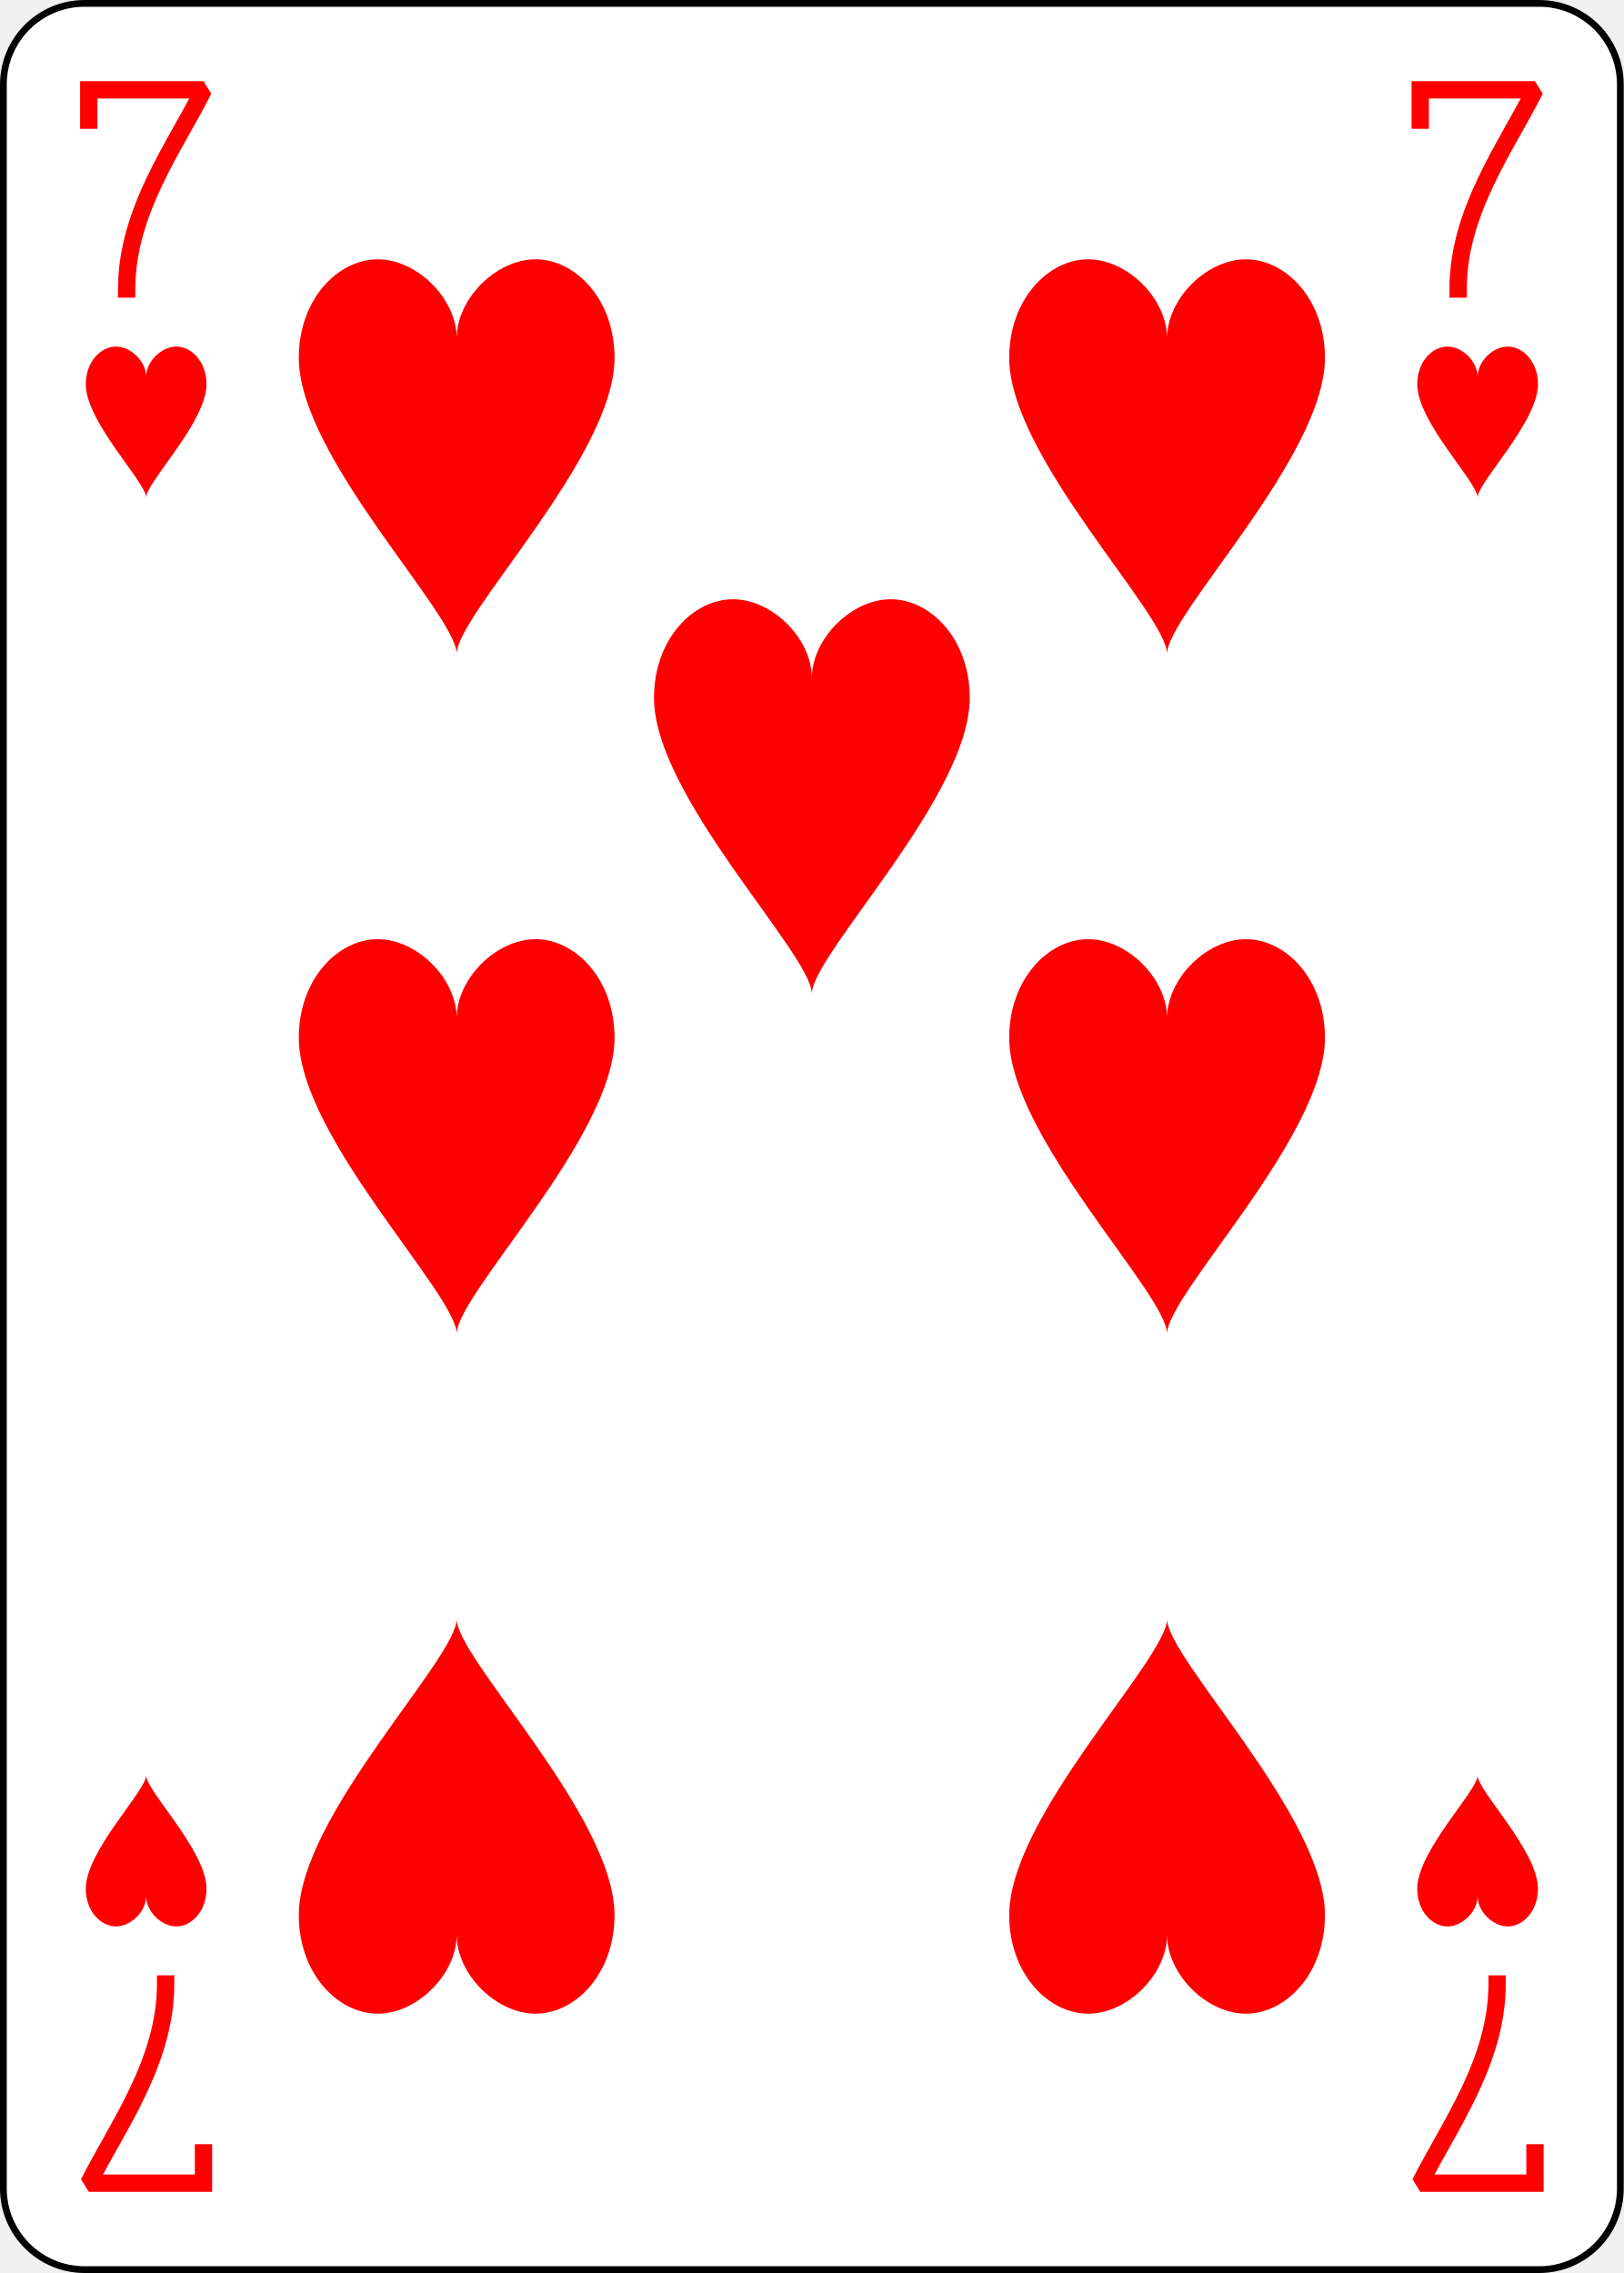
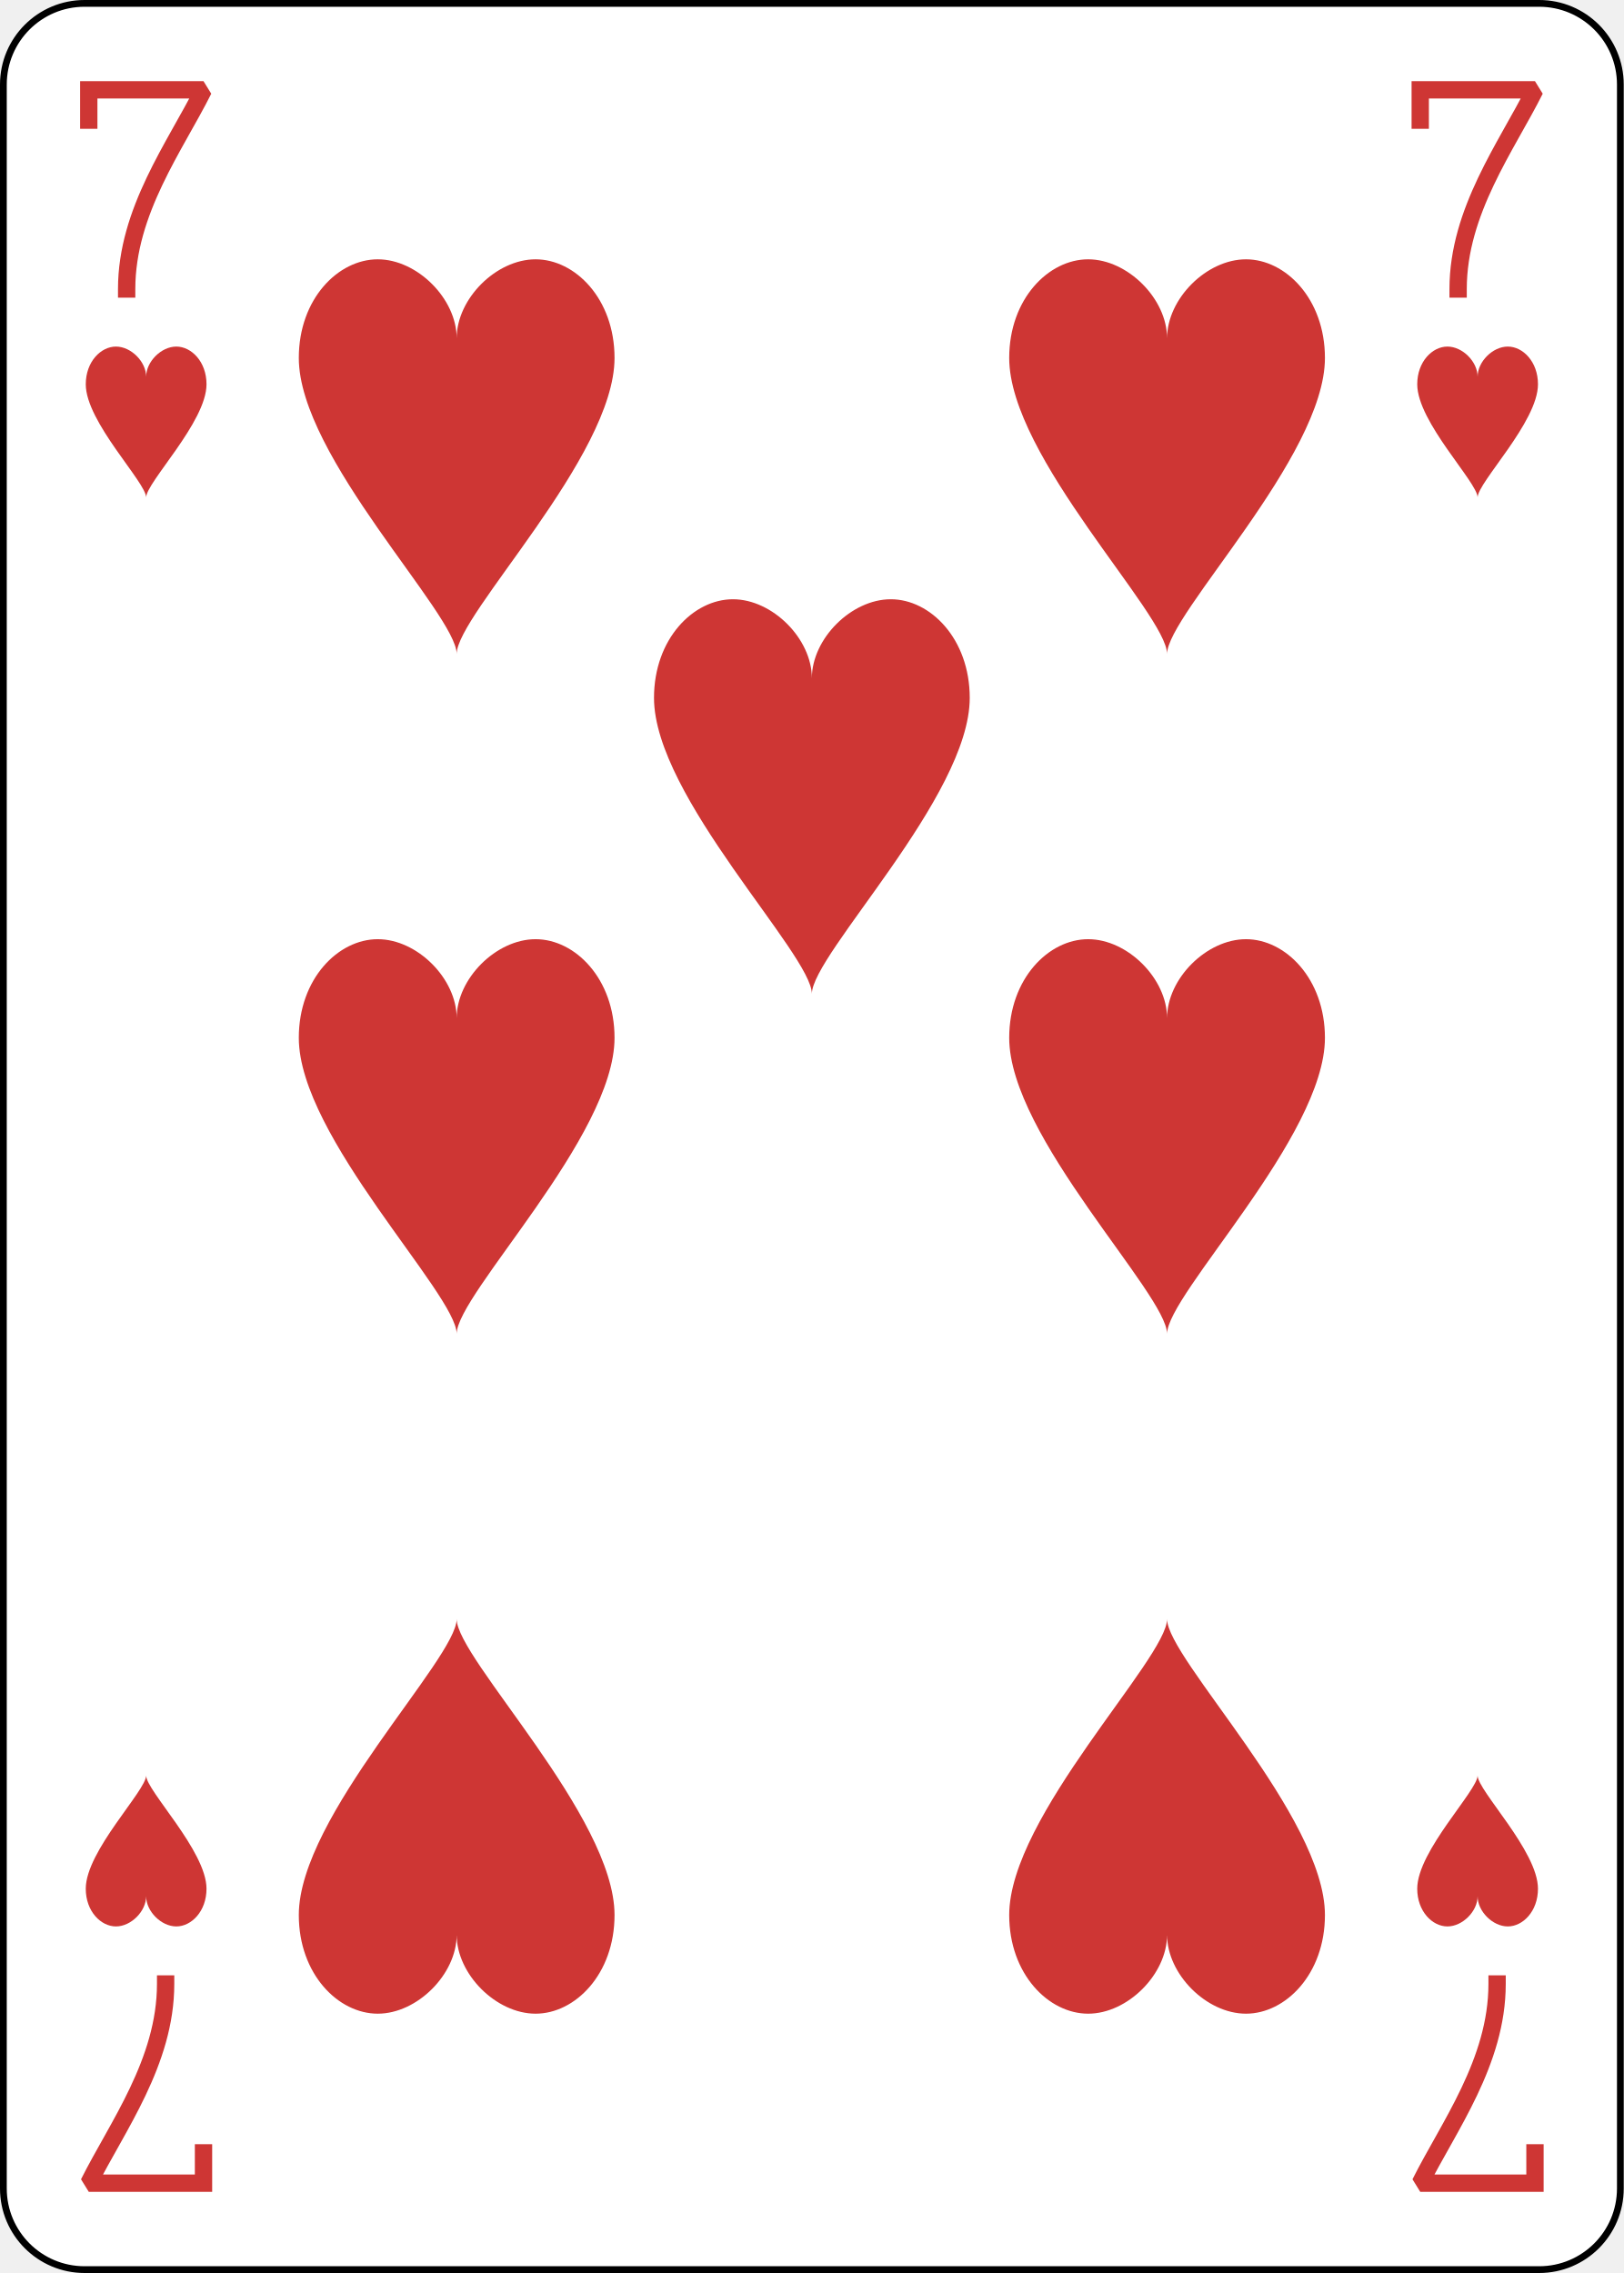
<svg xmlns="http://www.w3.org/2000/svg" xmlns:xlink="http://www.w3.org/1999/xlink" class="card" face="7H" height="3.5in" preserveAspectRatio="none" viewBox="-120 -168 240 336" width="2.5in">
  <defs>
    <symbol id="SH7" viewBox="-600 -600 1200 1200" preserveAspectRatio="xMinYMid">
-       <path d="M0 -300C0 -400 100 -500 200 -500C300 -500 400 -400 400 -250C400 0 0 400 0 500C0 400 -400 0 -400 -250C-400 -400 -300 -500 -200 -500C-100 -500 0 -400 -0 -300Z" fill="red" />
+       <path d="M0 -300C0 -400 100 -500 200 -500C300 -500 400 -400 400 -250C400 0 0 400 0 500C0 400 -400 0 -400 -250C-400 -400 -300 -500 -200 -500C-100 -500 0 -400 -0 -300Z" fill="#CE3634" />
    </symbol>
    <symbol id="VH7" viewBox="-500 -500 1000 1000" preserveAspectRatio="xMinYMid">
-       <path d="M-265 -320L-265 -460L265 -460C135 -200 -90 100 -90 460" stroke="red" stroke-width="80" stroke-linecap="square" stroke-miterlimit="1.5" fill="none" />
+       <path d="M-265 -320L-265 -460L265 -460C135 -200 -90 100 -90 460" stroke="#CE3634" stroke-width="80" stroke-linecap="square" stroke-miterlimit="1.5" fill="none" />
    </symbol>
  </defs>
  <rect width="239" height="335" x="-119.5" y="-167.5" rx="12" ry="12" fill="white" stroke="black" />
  <use xlink:href="#VH7" height="32" width="32" x="-114.4" y="-156" />
  <use xlink:href="#VH7" height="32" width="32" x="82.4" y="-156" />
  <use xlink:href="#SH7" height="26.769" width="26.769" x="-111.784" y="-119" />
  <use xlink:href="#SH7" height="26.769" width="26.769" x="85.016" y="-119" />
  <use xlink:href="#SH7" height="70" width="70" x="-87.501" y="-135.501" />
  <use xlink:href="#SH7" height="70" width="70" x="17.501" y="-135.501" />
  <use xlink:href="#SH7" height="70" width="70" x="-87.501" y="-35" />
  <use xlink:href="#SH7" height="70" width="70" x="17.501" y="-35" />
  <use xlink:href="#SH7" height="70" width="70" x="-35" y="-85.25" />
  <g transform="rotate(180)">
    <use xlink:href="#VH7" height="32" width="32" x="-114.4" y="-156" />
    <use xlink:href="#VH7" height="32" width="32" x="82.4" y="-156" />
    <use xlink:href="#SH7" height="26.769" width="26.769" x="-111.784" y="-119" />
    <use xlink:href="#SH7" height="26.769" width="26.769" x="85.016" y="-119" />
    <use xlink:href="#SH7" height="70" width="70" x="-87.501" y="-135.501" />
    <use xlink:href="#SH7" height="70" width="70" x="17.501" y="-135.501" />
  </g>
</svg>
